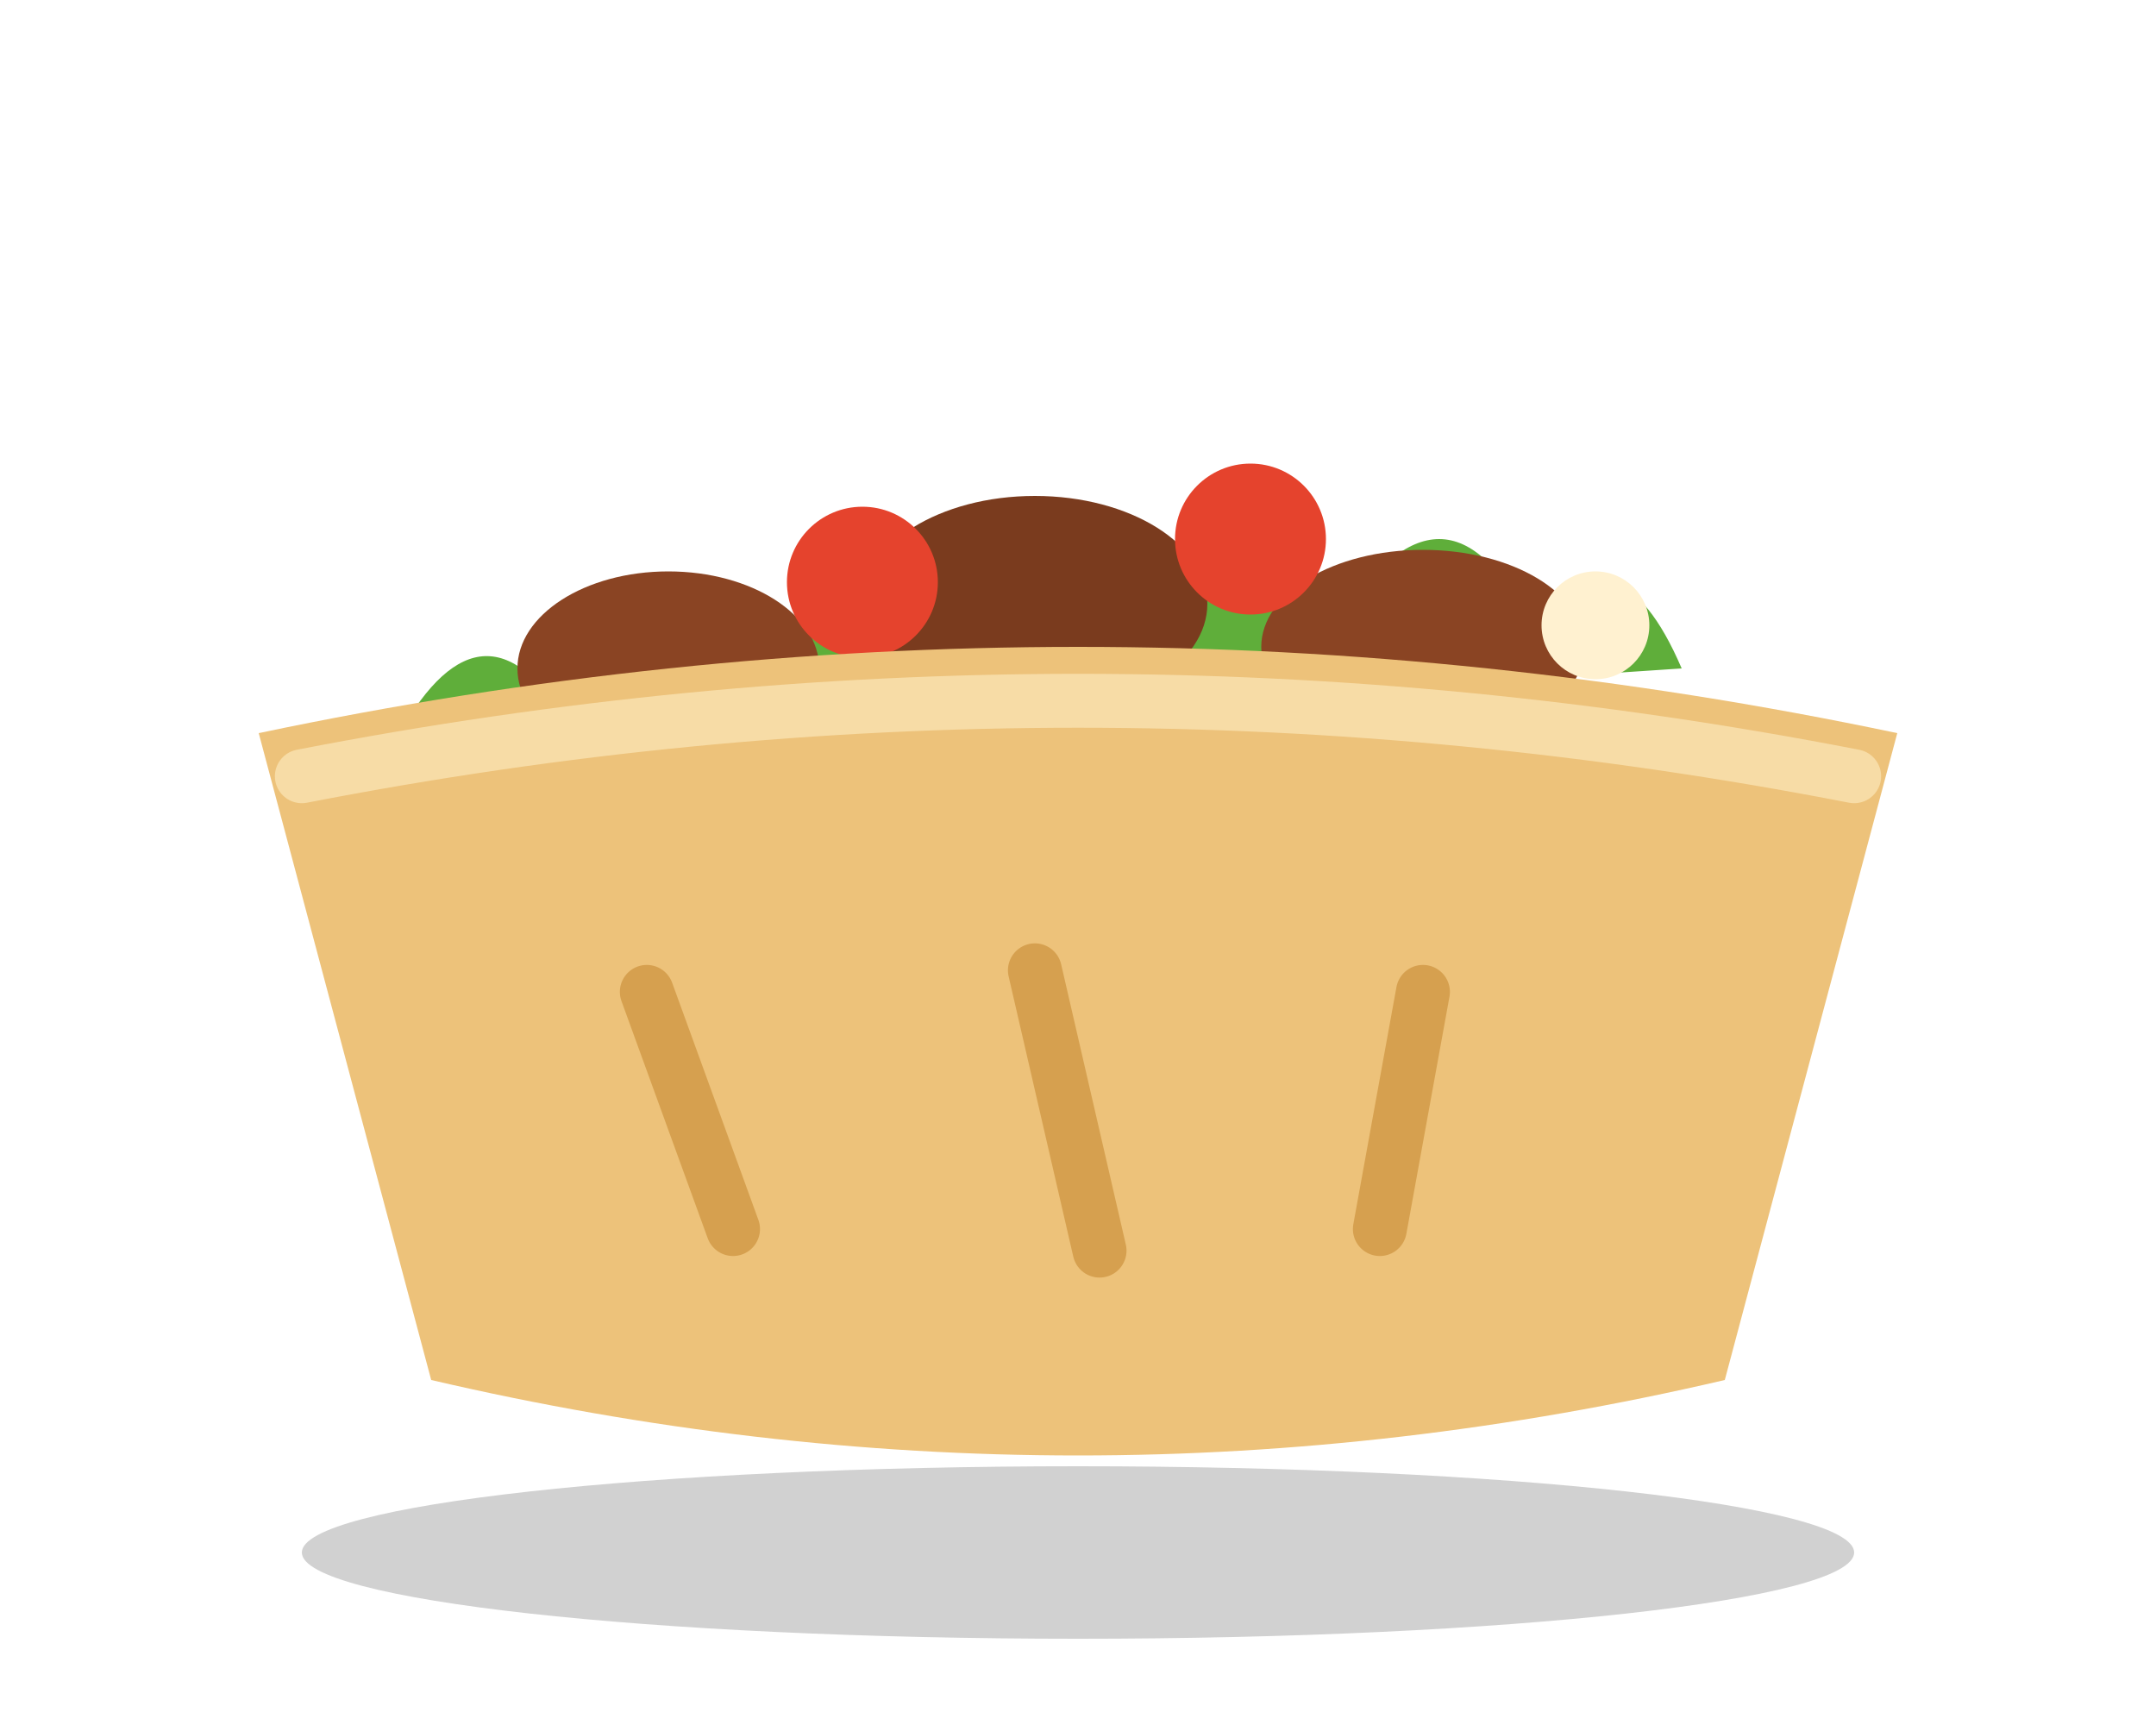
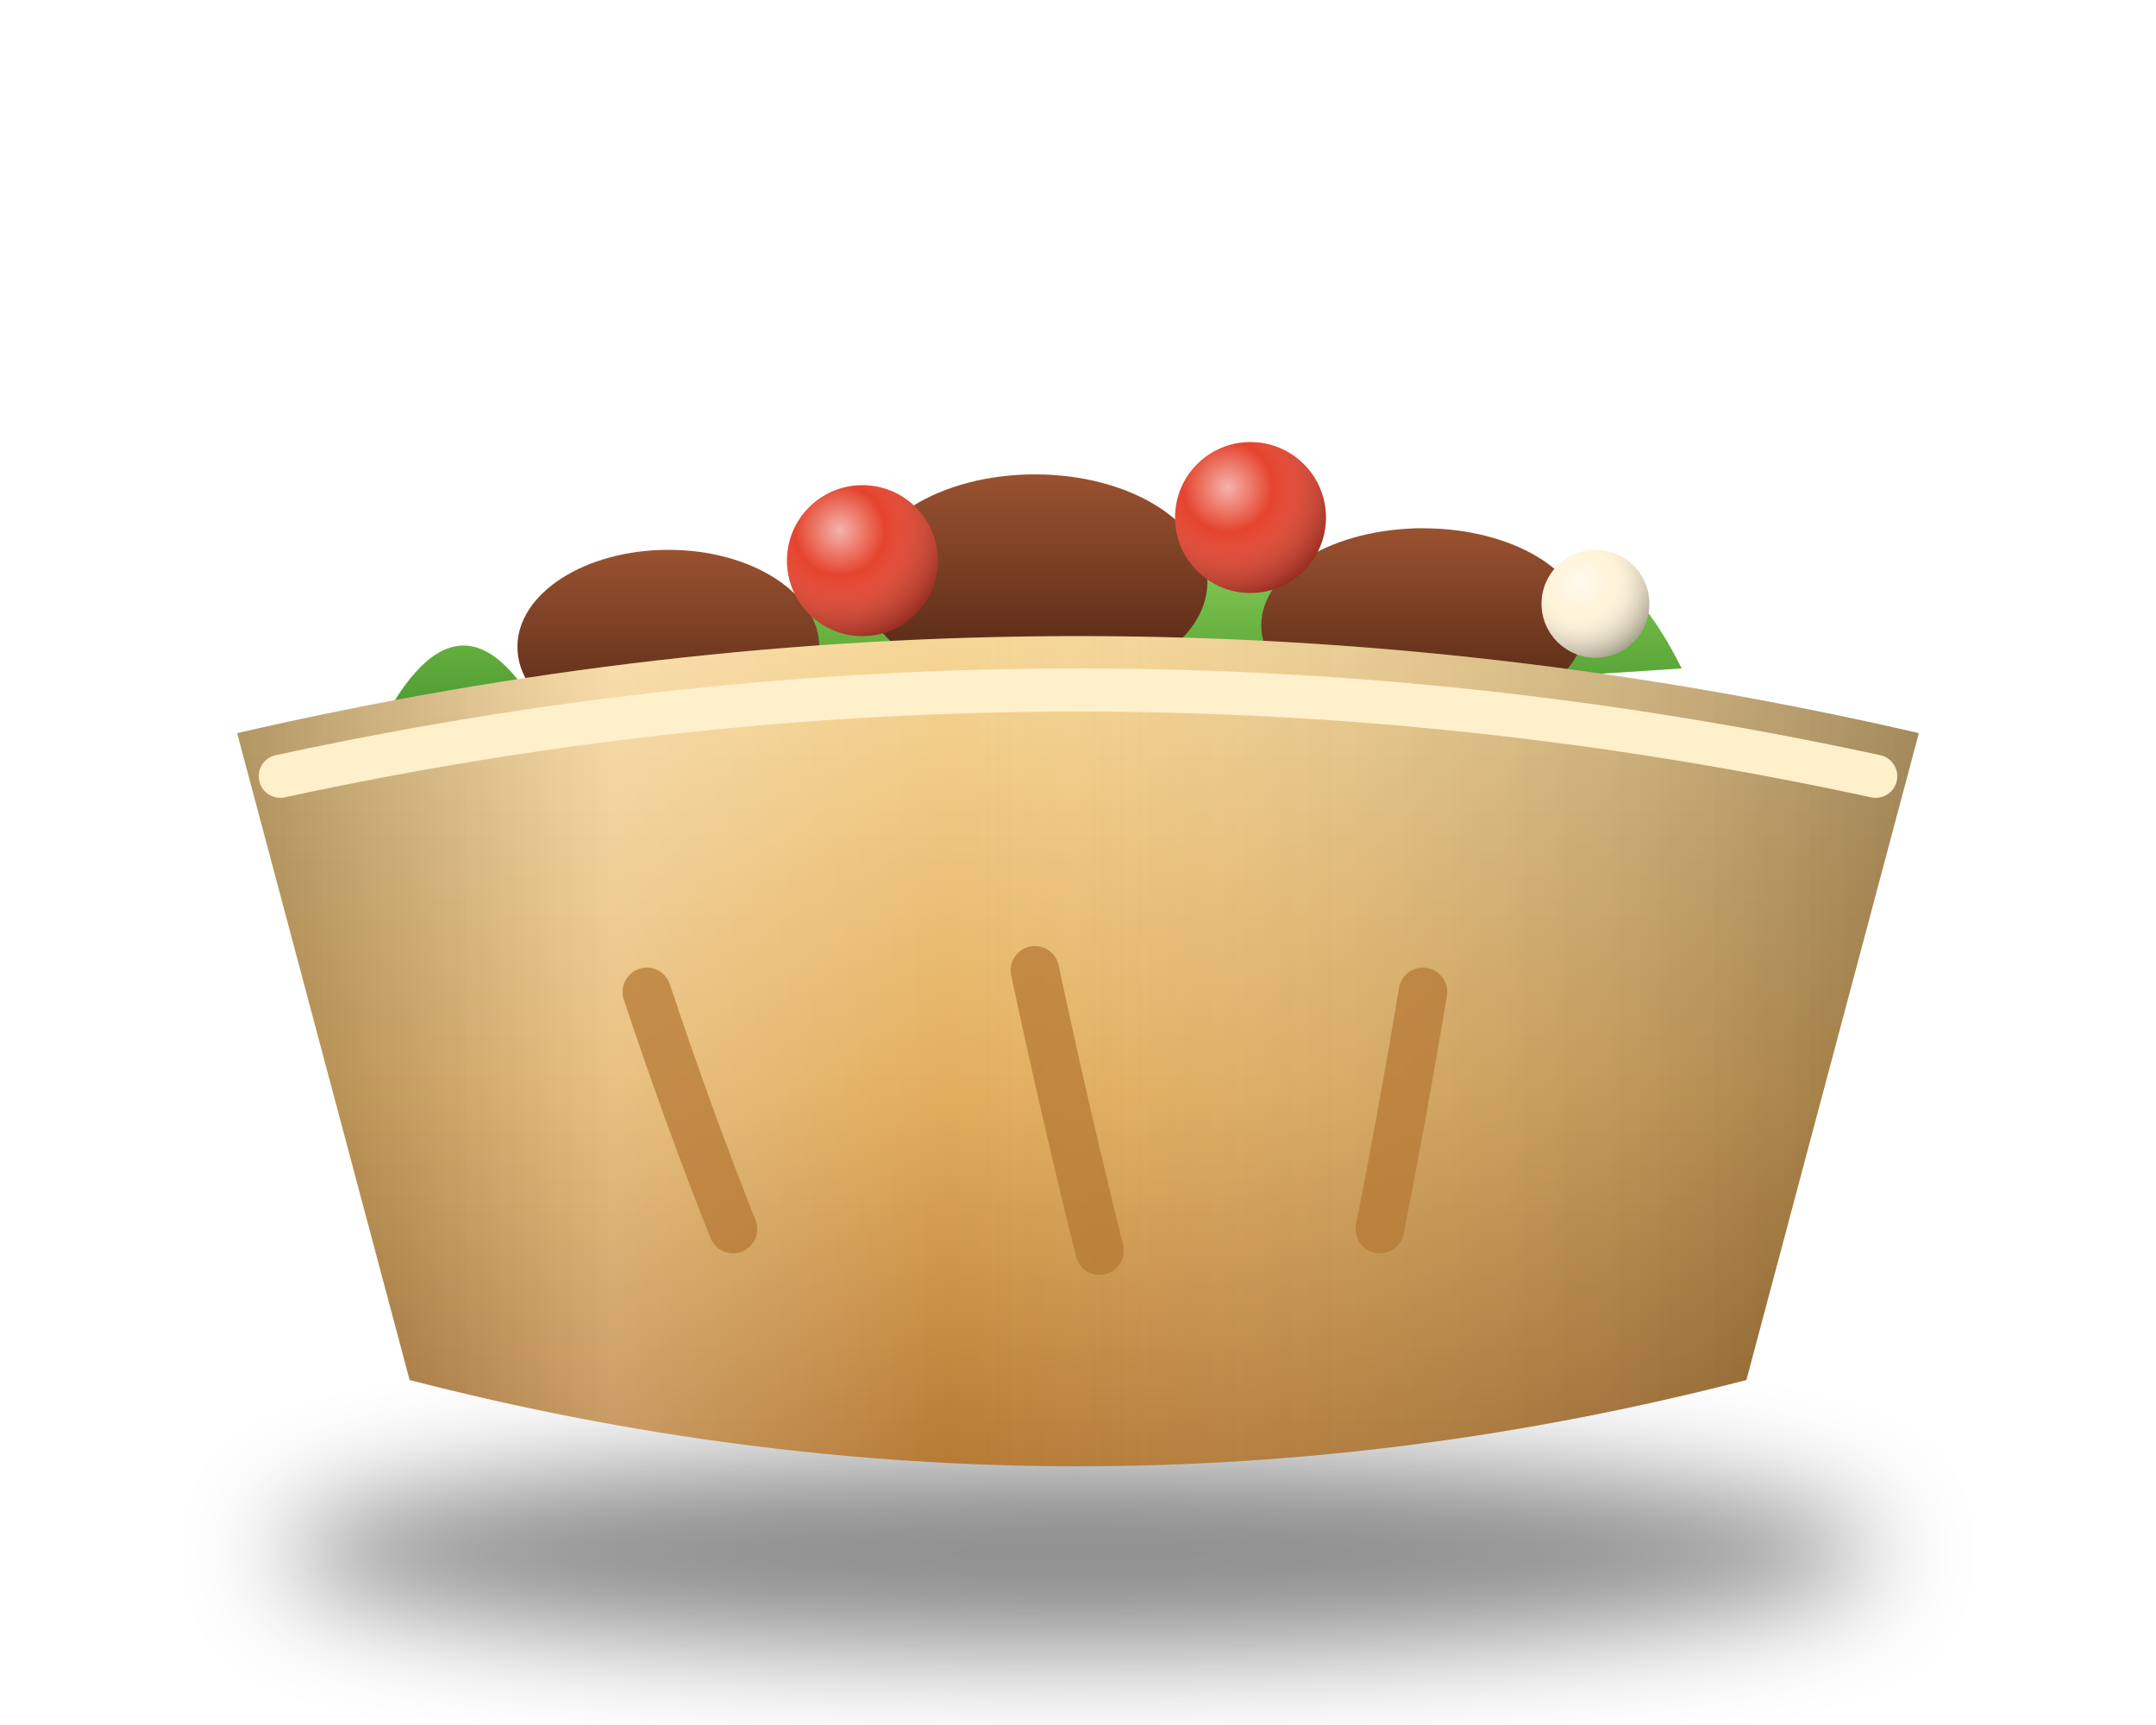
<svg xmlns="http://www.w3.org/2000/svg" viewBox="0 0 200 160">
-   <ellipse cx="100" cy="144" rx="72" ry="8" fill="#000" fill-opacity=".18" />
-   <path d="M36 70 q8 -16 16 -4 q8 -18 18 -2 q8 -16 18 -2 q10 -18 18 -2 q10 -16 18 -2 q10 -16 18 0 q8 -10 14 4 Z" fill="#5FAE3A" />
-   <ellipse cx="62" cy="62" rx="14" ry="9" fill="#8A4423" />
-   <ellipse cx="96" cy="56" rx="16" ry="10" fill="#7A3B1E" />
-   <ellipse cx="132" cy="60" rx="15" ry="9" fill="#8A4423" />
-   <circle cx="80" cy="54" r="7" fill="#E5432D" />
-   <circle cx="116" cy="50" r="7" fill="#E5432D" />
-   <circle cx="148" cy="58" r="5" fill="#FFF1D0" />
-   <path d="M24 68 Q100 52 176 68 L160 128 Q100 142 40 128 Z" fill="#EDC27A" />
-   <path d="M28 72 Q100 58 172 72" stroke="#F7DCA6" stroke-width="5" fill="none" stroke-linecap="round" />
-   <path d="M60 92 l8 22 M96 90 l6 26 M132 92 l-4 22" stroke="#D6A04F" stroke-width="5" stroke-linecap="round" />
+   <defs>
+     <filter id="blur" x="-30%" y="-80%" width="160%" height="260%">
+       <feGaussianBlur stdDeviation="5" />
+     </filter>
+     <filter id="soft" x="-20%" y="-20%" width="140%" height="140%">
+       <feGaussianBlur stdDeviation="1.1" />
+     </filter>
+     <linearGradient id="cylH" x1="0" y1="0" x2="0" y2="1">
+       <stop offset="0" stop-color="#fff" stop-opacity=".42" />
+       <stop offset=".28" stop-color="#fff" stop-opacity=".1" />
+       <stop offset=".55" stop-color="#000" stop-opacity="0" />
+       <stop offset="1" stop-color="#000" stop-opacity=".38" />
+     </linearGradient>
+     <linearGradient id="cylV" x1="0" y1="0" x2="1" y2="0">
+       <stop offset="0" stop-color="#000" stop-opacity=".32" />
+       <stop offset=".22" stop-color="#fff" stop-opacity=".28" />
+       <stop offset=".42" stop-color="#fff" stop-opacity="0" />
+       <stop offset="1" stop-color="#000" stop-opacity=".4" />
+     </linearGradient>
+     <radialGradient id="dome" cx=".32" cy=".28" r=".85">
+       <stop offset="0" stop-color="#fff" stop-opacity=".55" />
+       <stop offset=".35" stop-color="#fff" stop-opacity="0" />
+       <stop offset="1" stop-color="#000" stop-opacity=".35" />
+     </radialGradient>
+     <radialGradient id="ball" cx=".35" cy=".3" r=".75">
+       <stop offset="0" stop-color="#fff" stop-opacity=".6" />
+       <stop offset=".4" stop-color="#fff" stop-opacity="0" />
+       <stop offset="1" stop-color="#000" stop-opacity=".35" />
+     </radialGradient>
+     <linearGradient id="bun" x1="0" y1="0" x2="0" y2="1">
+       <stop offset="0" stop-color="#F4B860" />
+       <stop offset="1" stop-color="#B9661C" />
+     </linearGradient>
+     <linearGradient id="bunLight" x1="0" y1="0" x2="0" y2="1">
+       <stop offset="0" stop-color="#FBD08C" />
+       <stop offset="1" stop-color="#D88A33" />
+     </linearGradient>
+     <linearGradient id="sausage" x1="0" y1="0" x2="0" y2="1">
+       <stop offset="0" stop-color="#E5684A" />
+       <stop offset=".5" stop-color="#B8391F" />
+       <stop offset="1" stop-color="#7E2414" />
+     </linearGradient>
+     <linearGradient id="meat" x1="0" y1="0" x2="0" y2="1">
+       <stop offset="0" stop-color="#9A5230" />
+       <stop offset="1" stop-color="#4E2412" />
+     </linearGradient>
+     <linearGradient id="tortilla" x1="0" y1="0" x2="0" y2="1">
+       <stop offset="0" stop-color="#F6D696" />
+       <stop offset=".55" stop-color="#E2AE5E" />
+       <stop offset="1" stop-color="#B57A34" />
+     </linearGradient>
+     <linearGradient id="tandir" x1="0" y1="0" x2="0" y2="1">
+       <stop offset="0" stop-color="#EBB86A" />
+       <stop offset=".55" stop-color="#C98A3C" />
+       <stop offset="1" stop-color="#8E5420" />
+     </linearGradient>
+     <radialGradient id="hole" cx=".5" cy=".5" r=".55">
+       <stop offset="0" stop-color="#2E140A" />
+       <stop offset=".7" stop-color="#5E2C14" />
+       <stop offset="1" stop-color="#8A4A24" />
+     </radialGradient>
+     <linearGradient id="cheese" x1="0" y1="0" x2="0" y2="1">
+       <stop offset="0" stop-color="#FFD84D" />
+       <stop offset="1" stop-color="#F0A500" />
+     </linearGradient>
+     <linearGradient id="lettuce" x1="0" y1="0" x2="0" y2="1">
+       <stop offset="0" stop-color="#8ED15A" />
+       <stop offset="1" stop-color="#3E8E26" />
+     </linearGradient>
+     <linearGradient id="tomato" x1="0" y1="0" x2="0" y2="1">
+       <stop offset="0" stop-color="#FF6A4D" />
+       <stop offset="1" stop-color="#C4281A" />
+     </linearGradient>
+     <linearGradient id="red" x1="0" y1="0" x2="1" y2="0">
+       <stop offset="0" stop-color="#A3140F" />
+       <stop offset=".3" stop-color="#F0392C" />
+       <stop offset=".5" stop-color="#D7261E" />
+       <stop offset="1" stop-color="#8E120C" />
+     </linearGradient>
+     <linearGradient id="fry" x1="0" y1="0" x2="1" y2="0">
+       <stop offset="0" stop-color="#E9A100" />
+       <stop offset=".4" stop-color="#FFE07A" />
+       <stop offset="1" stop-color="#E39A00" />
+     </linearGradient>
+     <radialGradient id="crispy" cx=".35" cy=".3" r=".8">
+       <stop offset="0" stop-color="#F2A452" />
+       <stop offset=".6" stop-color="#C46A26" />
+       <stop offset="1" stop-color="#8A4214" />
+     </radialGradient>
+   </defs>
+   <ellipse cx="100" cy="144" rx="74" ry="9" fill="#000" opacity="0.45" filter="url(#blur)" />
+   <path d="M34 70 q8 -18 16 -4 q8 -20 18 -2 q8 -18 18 -2 q10 -20 18 -2 q10 -18 18 -2 q10 -18 18 0 q8 -12 16 4 Z" fill="url(#lettuce)" />
+   <ellipse cx="62" cy="60" rx="14" ry="9" fill="url(#meat)" />
+   <ellipse cx="96" cy="54" rx="16" ry="10" fill="url(#meat)" />
+   <ellipse cx="132" cy="58" rx="15" ry="9" fill="url(#meat)" />
+   <circle cx="80" cy="52" r="7" fill="#E5432D" />
+   <circle cx="80" cy="52" r="7" fill="url(#ball)" />
+   <circle cx="116" cy="48" r="7" fill="#E5432D" />
+   <circle cx="116" cy="48" r="7" fill="url(#ball)" />
+   <circle cx="148" cy="56" r="5" fill="#FFF3D8" />
+   <circle cx="148" cy="56" r="5" fill="url(#ball)" />
+   <path d="M22 68 Q100 50 178 68 L162 128 Q100 144 38 128 Z" fill="url(#tortilla)" />
+   <path d="M22 68 Q100 50 178 68 L162 128 Q100 144 38 128 Z" fill="url(#cylV)" opacity=".8" />
+   <path d="M26 72 Q100 56 174 72" stroke="#FFF0CC" stroke-width="4" fill="none" stroke-linecap="round" />
+   <path d="M60 92 q4 12 8 22 M96 90 q3 14 6 26 M132 92 q-2 12 -4 22" stroke="#B57A34" stroke-width="4.5" stroke-linecap="round" fill="none" opacity=".75" />
</svg>
